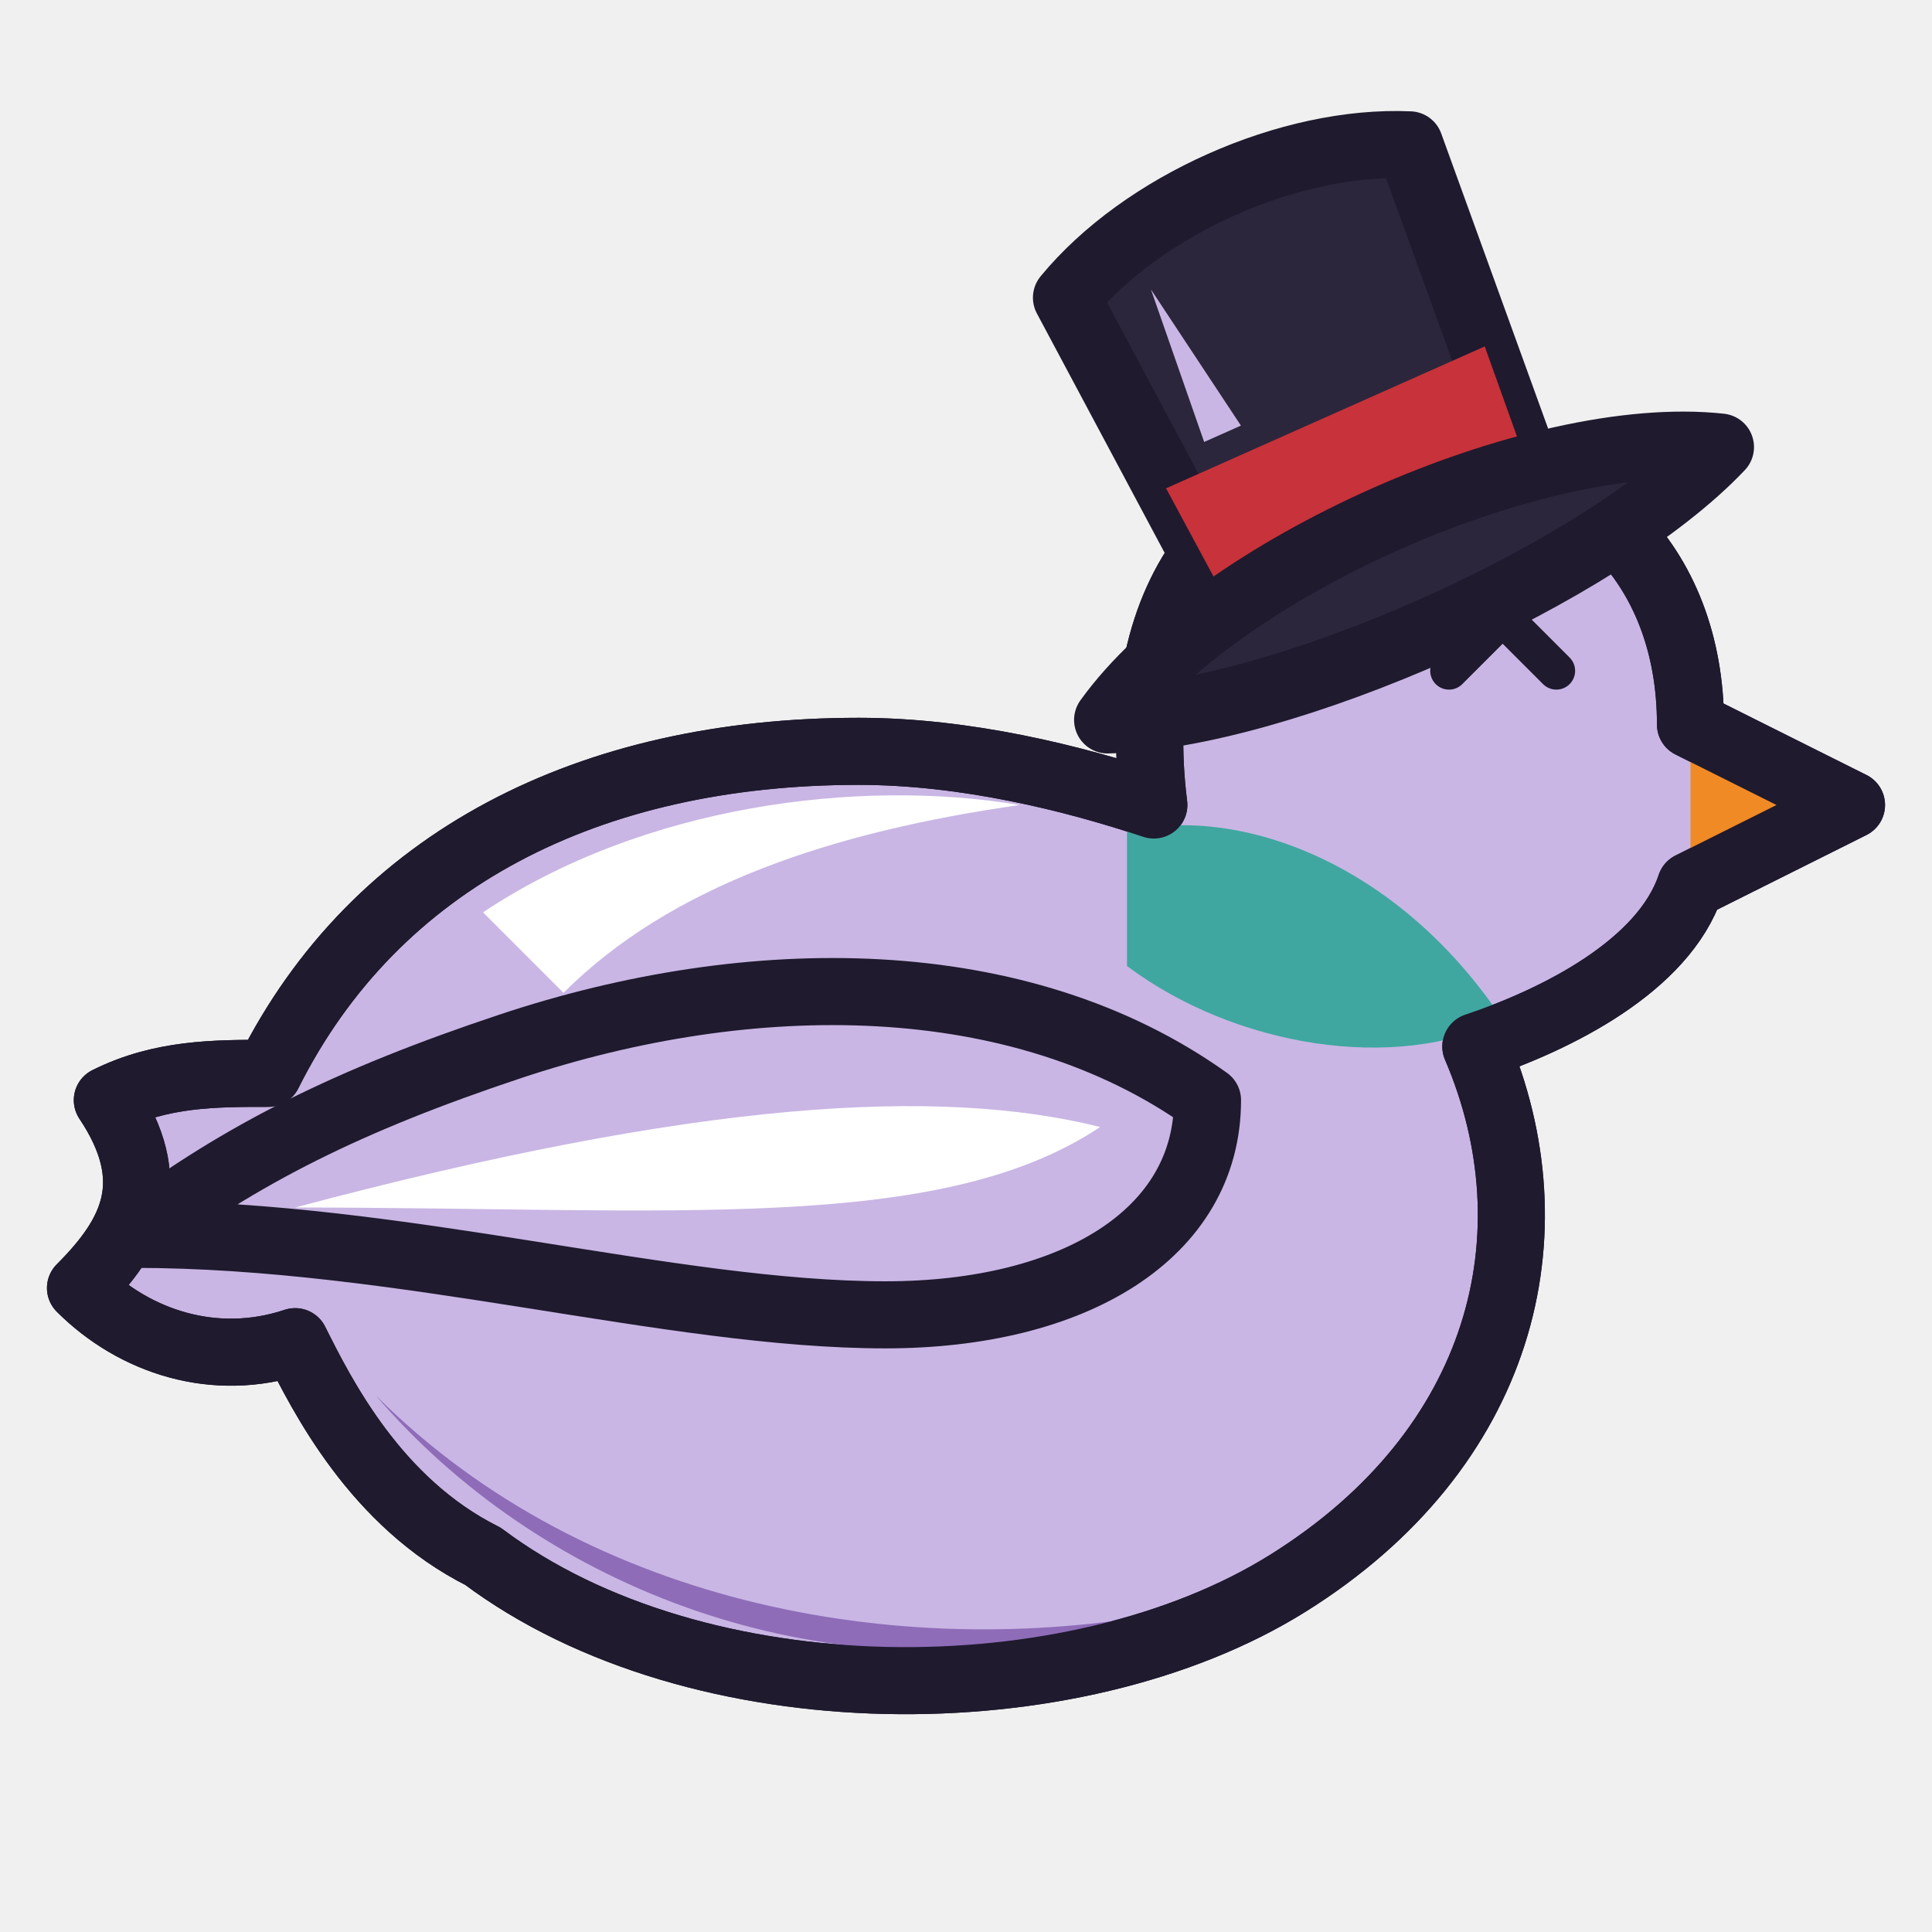
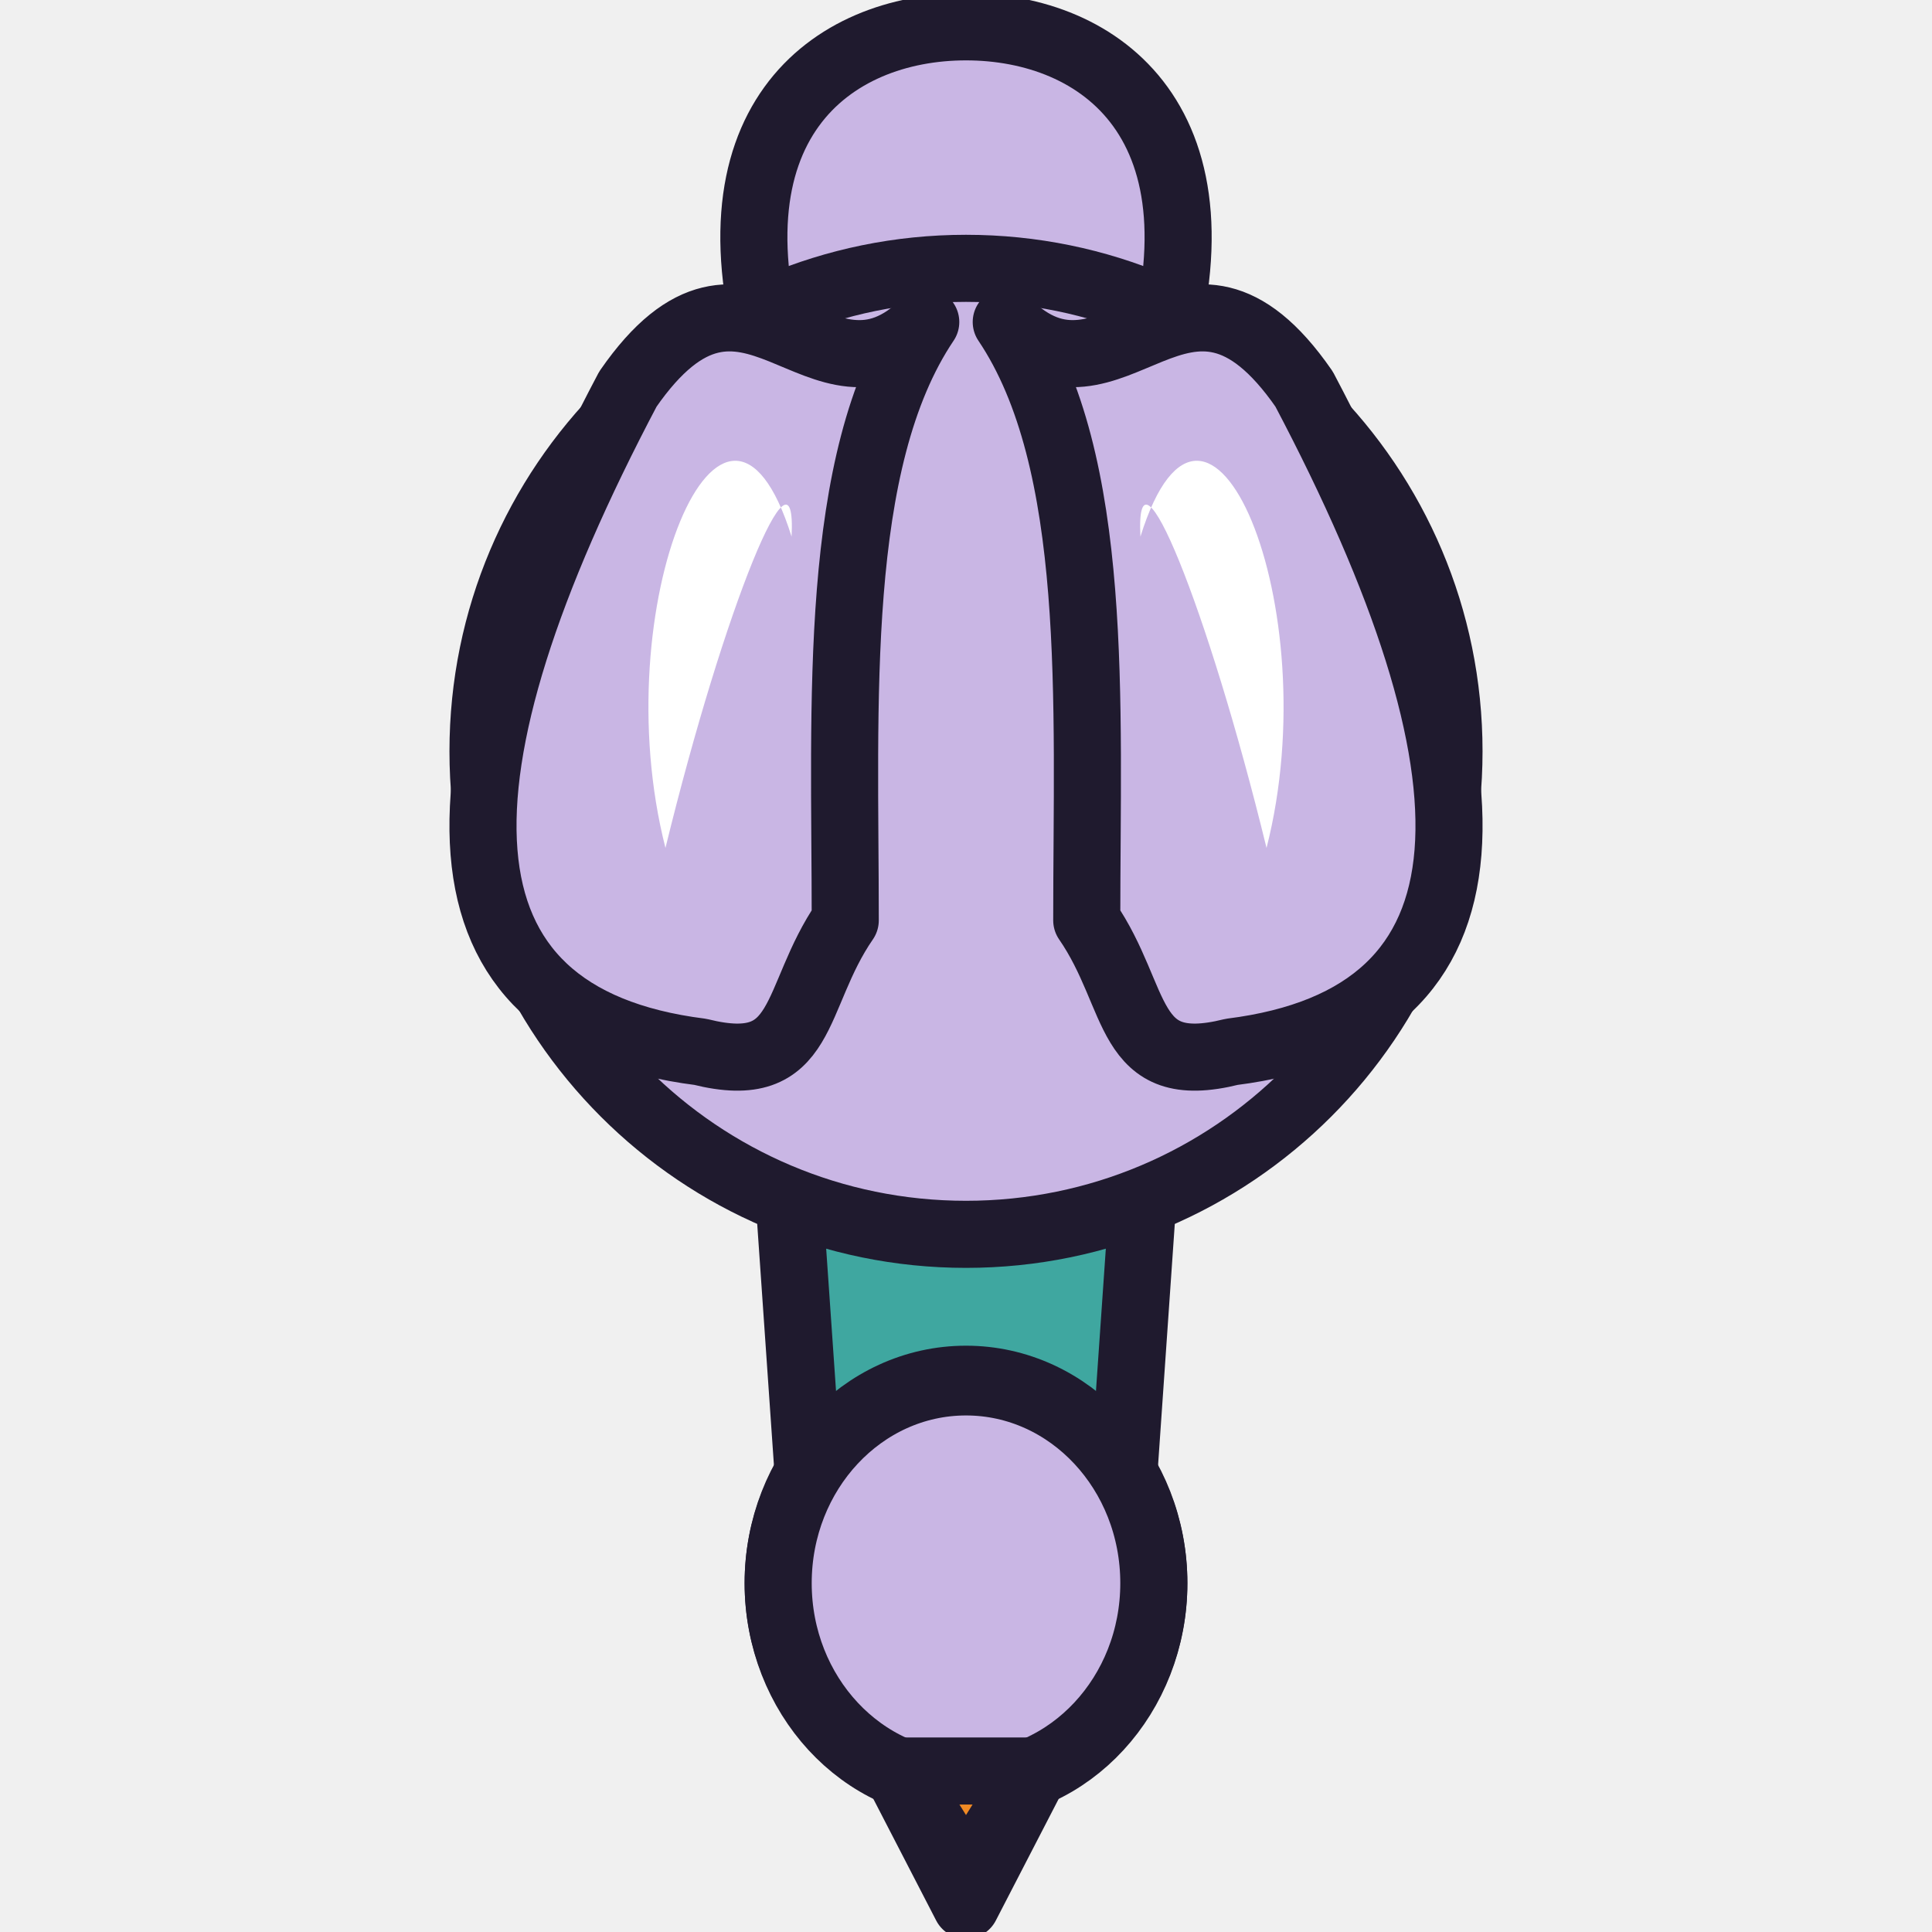
<svg xmlns="http://www.w3.org/2000/svg" width="72" height="72" viewBox="0 0 72 72">
-   <path d="M10 40 C14 32 22 28 32 28 C36 28 40 29 43 30 C42 22 46 17 53 17 C59 17 63 21 63 27 L69 30 L63 33 C62 36 58 38 55 39 C58 46 56 54 48 59 C40 64 26 64 18 58 C14 56 12 52 11 50 C8 51 5 50 3 48 C5 46 6 44 4 41 C6 40 8 40 10 40 Z" fill="#c9b6e4" stroke="#1f1a2e" stroke-width="2.5" stroke-linejoin="round" stroke-linecap="round" />
-   <path d="M14 52 C22 60 34 62 44 60 C52 58 56 52 57 46 C55 54 48 59 40 61 C30 63 20 59 14 52 Z" fill="#8e6cb8" />
-   <path d="M18 34 C24 30 32 29 38 30 C31 31 25 33 21 37 Z" fill="#ffffff" />
-   <path d="M42 31 C46 30 52 32 56 38 C52 40 46 39 42 36 Z" fill="#3fa7a0" />
-   <path d="M63 27 L69 30 L63 33 Z" fill="#f08a24" />
-   <path d="M10 40 C14 32 22 28 32 28 C36 28 40 29 43 30 C42 22 46 17 53 17 C59 17 63 21 63 27 L69 30 L63 33 C62 36 58 38 55 39 C58 46 56 54 48 59 C40 64 26 64 18 58 C14 56 12 52 11 50 C8 51 5 50 3 48 C5 46 6 44 4 41 C6 40 8 40 10 40 Z" fill="none" stroke="#1f1a2e" stroke-width="2.5" stroke-linejoin="round" stroke-linecap="round" />
-   <path d="M54 21 L58 25 M58 21 L54 25" fill="none" stroke="#1f1a2e" stroke-width="1.4" stroke-linecap="round" />
-   <path d="M45 41 C38 36 28 36 19 39 C13 41 9 43 5 46 C15 46 25 49 33 49 C40 49 45 46 45 41 Z" fill="#c9b6e4" stroke="#1f1a2e" stroke-width="2.5" stroke-linejoin="round" stroke-linecap="round" />
-   <path d="M41 42 C35 40.5 26 41 11 45 C25 45 35 46 41 42 Z" fill="#ffffff" />
-   <g transform="rotate(-24 50 12) translate(-5 3)">
-     <path d="M47 18 L46 4 C50 2 56 2 60 4 L59 18 Z" fill="#2b263b" stroke="#1f1a2e" stroke-width="2.5" stroke-linejoin="round" stroke-linecap="round" />
-     <path d="M46.5 12 L59.5 12 L59.2 16 L46.8 16 Z" fill="#c8323a" />
-     <path d="M49 5 L50 11 L48.5 11 Z" fill="#c9b6e4" />
-     <path d="M41 19 C47 15.5 60 15.5 66 19 C60 21.5 47 21.5 41 19 Z" fill="#2b263b" stroke="#1f1a2e" stroke-width="2.5" stroke-linejoin="round" stroke-linecap="round" />
-   </g>
+   <path d="M29 14 C26 4.6 31 1 36 1 C41 1 46 4.6 43 14 Z" fill="#c9b6e4" stroke="#1f1a2e" stroke-width="2.5" stroke-linejoin="round" stroke-linecap="round" />
+   <path d="M29 38.8 L30.4 59 L41.6 59 L43 38.8 Z" fill="#3fa7a0" stroke="#1f1a2e" stroke-width="2.5" stroke-linejoin="round" stroke-linecap="round" />
+   <path d="M32.9 65 L36 71 L39.1 65 Z" fill="#f08a24" stroke="#1f1a2e" stroke-width="2.5" stroke-linejoin="round" stroke-linecap="round" />
+   <ellipse cx="36" cy="59" rx="7" ry="7.6" fill="#3fa7a0" stroke="#1f1a2e" stroke-width="2.5" stroke-linejoin="round" stroke-linecap="round" />
+   <ellipse cx="36" cy="28" rx="18" ry="18" fill="#c9b6e4" stroke="#1f1a2e" stroke-width="2.5" stroke-linejoin="round" stroke-linecap="round" />
+   <path d="M26.1 39.2 C15.8 37.9 15.8 28.9 23.4 14.5 C27.9 8 30.5 16 34.5 12 C31 17.2 31.5 26.2 31.5 34.3 C29.5 37.2 30.1 40.2 26.1 39.2 Z" fill="#c9b6e4" stroke="#1f1a2e" stroke-width="2.5" stroke-linejoin="round" stroke-linecap="round" />
+   <path d="M24.8 31.6 C22.5 22.6 27 12 29.5 20 C29.7 16 27 22.6 24.8 31.6 Z" fill="#ffffff" />
+   <path d="M45.9 39.2 C56.2 37.9 56.2 28.9 48.6 14.5 C44.1 8 41.5 16 37.5 12 C41 17.2 40.5 26.2 40.5 34.3 C42.5 37.2 41.9 40.2 45.9 39.2 Z" fill="#c9b6e4" stroke="#1f1a2e" stroke-width="2.5" stroke-linejoin="round" stroke-linecap="round" />
+   <path d="M47.2 31.6 C49.5 22.6 45 12 42.5 20 C42.3 16 45 22.6 47.2 31.6 Z" fill="#ffffff" />
+   <ellipse cx="36" cy="59" rx="7" ry="7.5" fill="#c9b6e4" stroke="#1f1a2e" stroke-width="2.5" stroke-linejoin="round" stroke-linecap="round" />
+   <path d="M38.5 66 L36 70 L33.5 66 Z" fill="#f08a24" stroke="#1f1a2e" stroke-width="2.5" stroke-linejoin="round" stroke-linecap="round" />
</svg>
